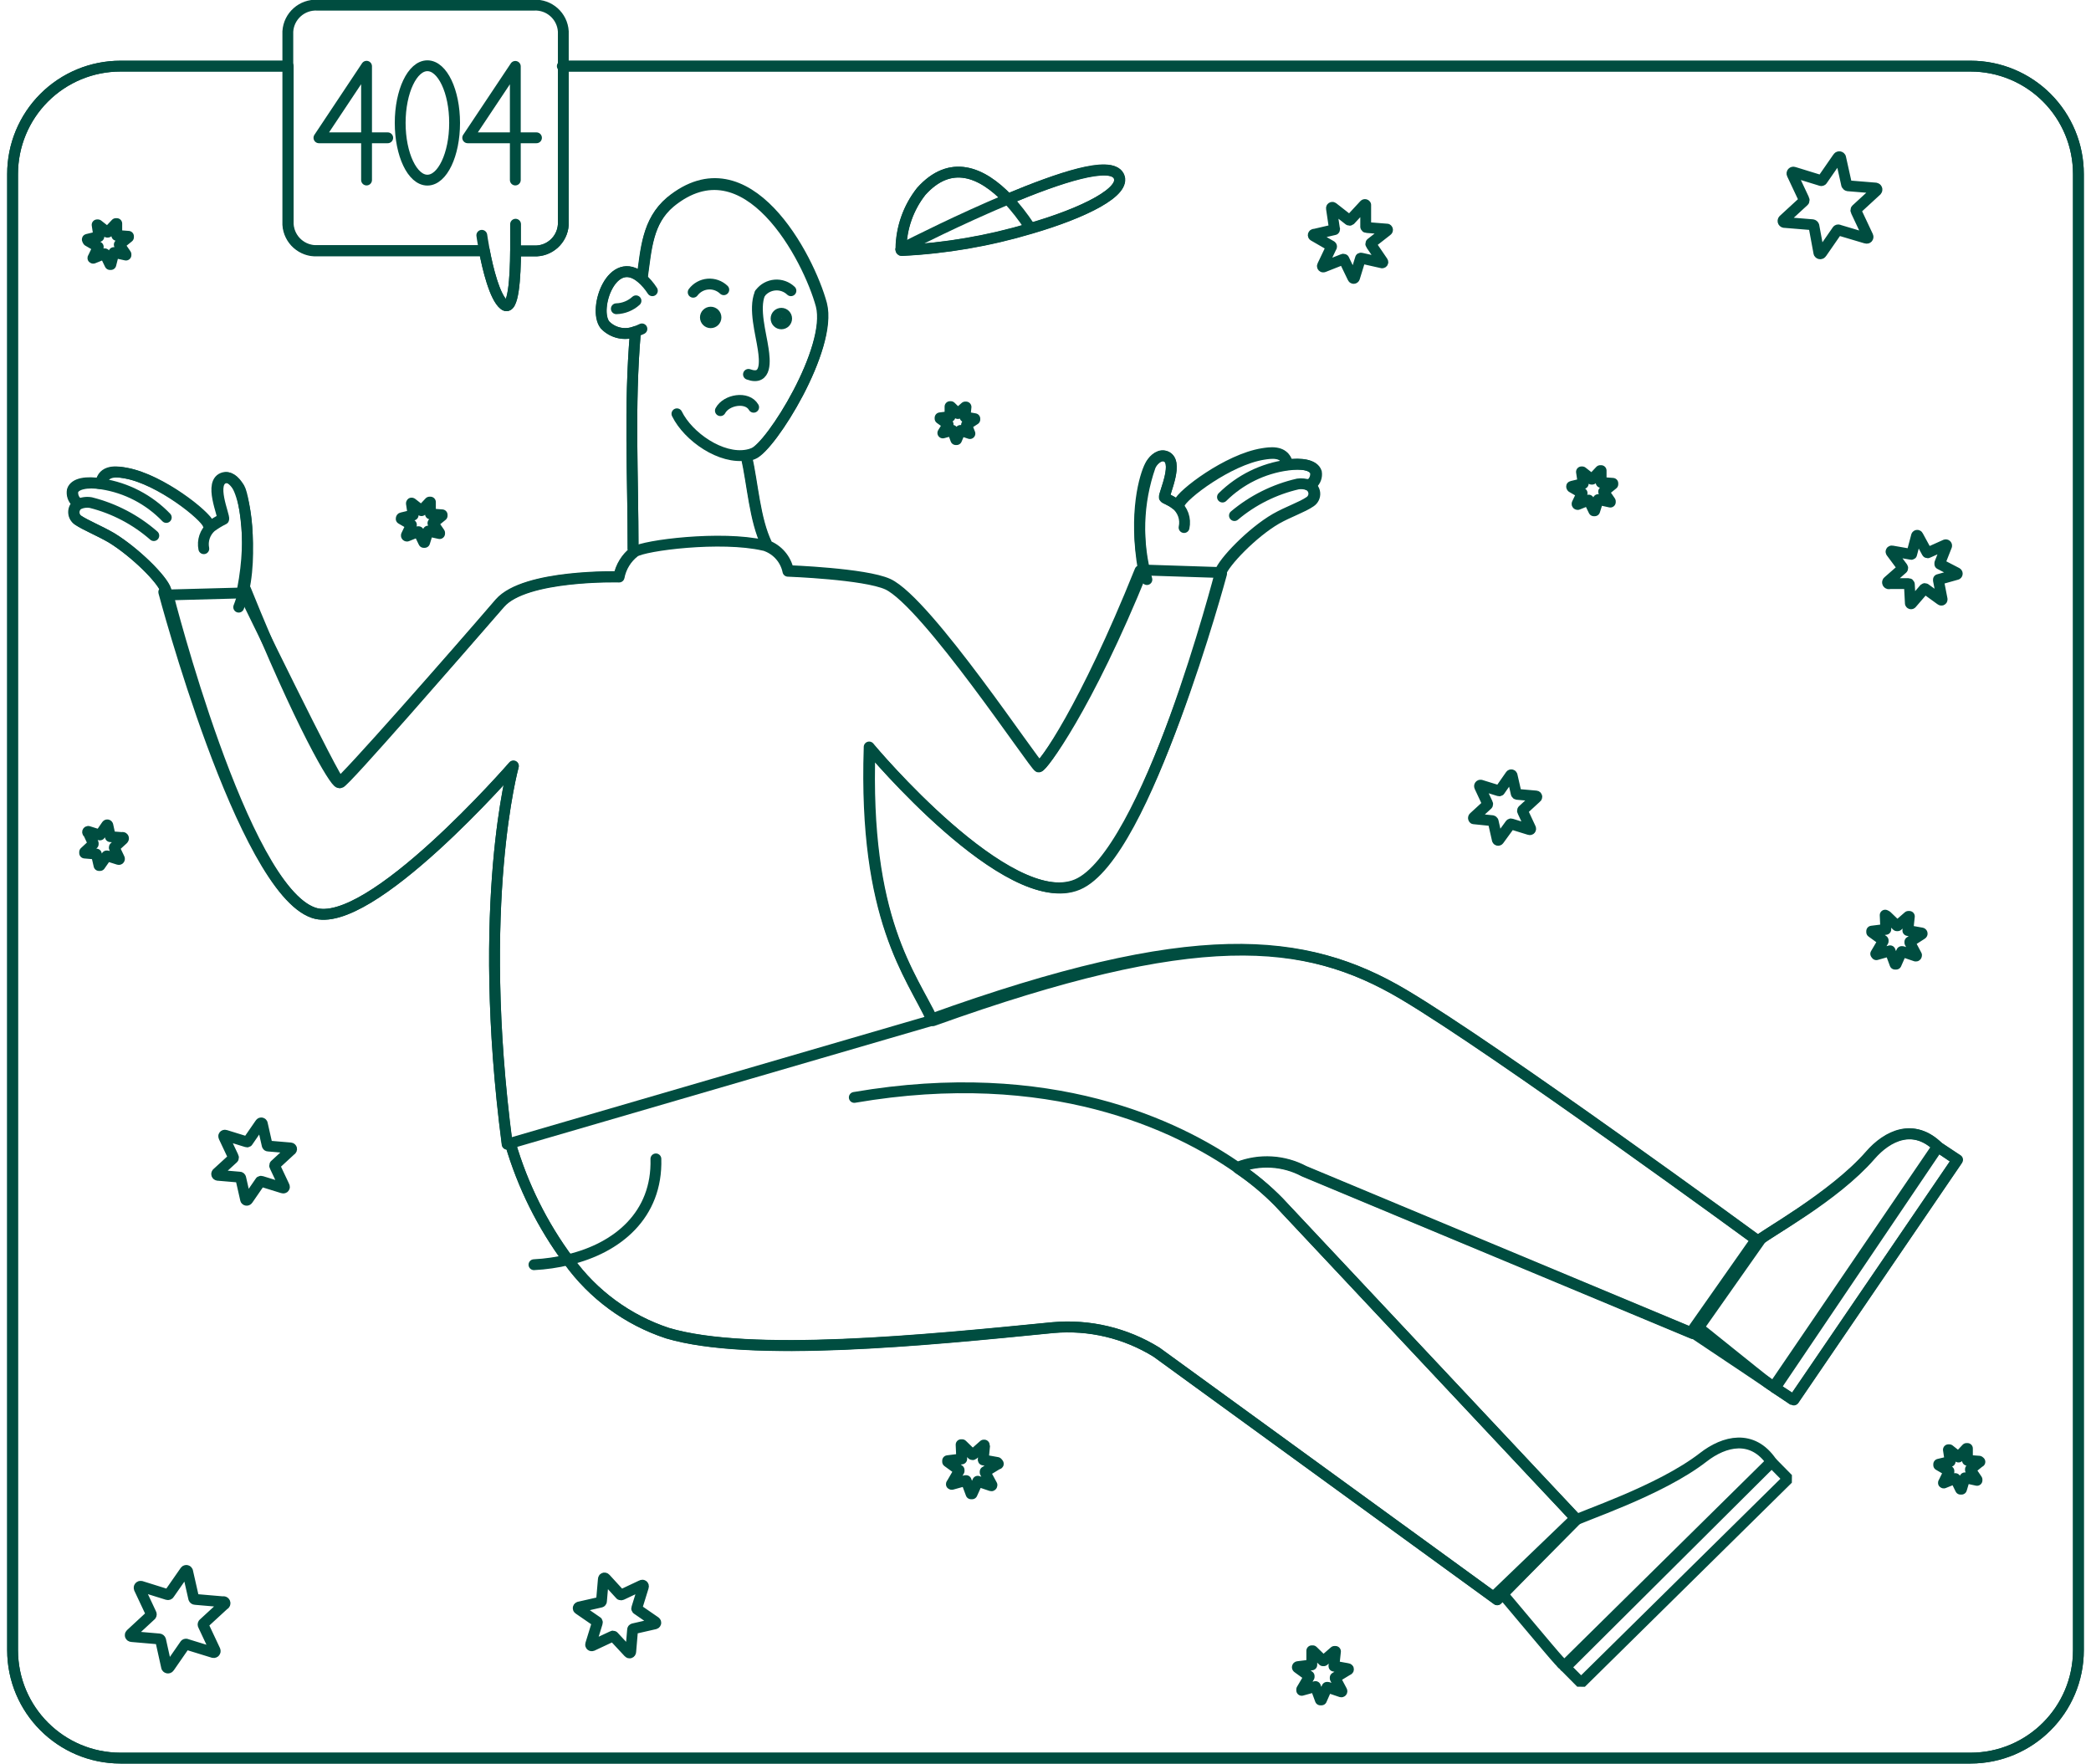
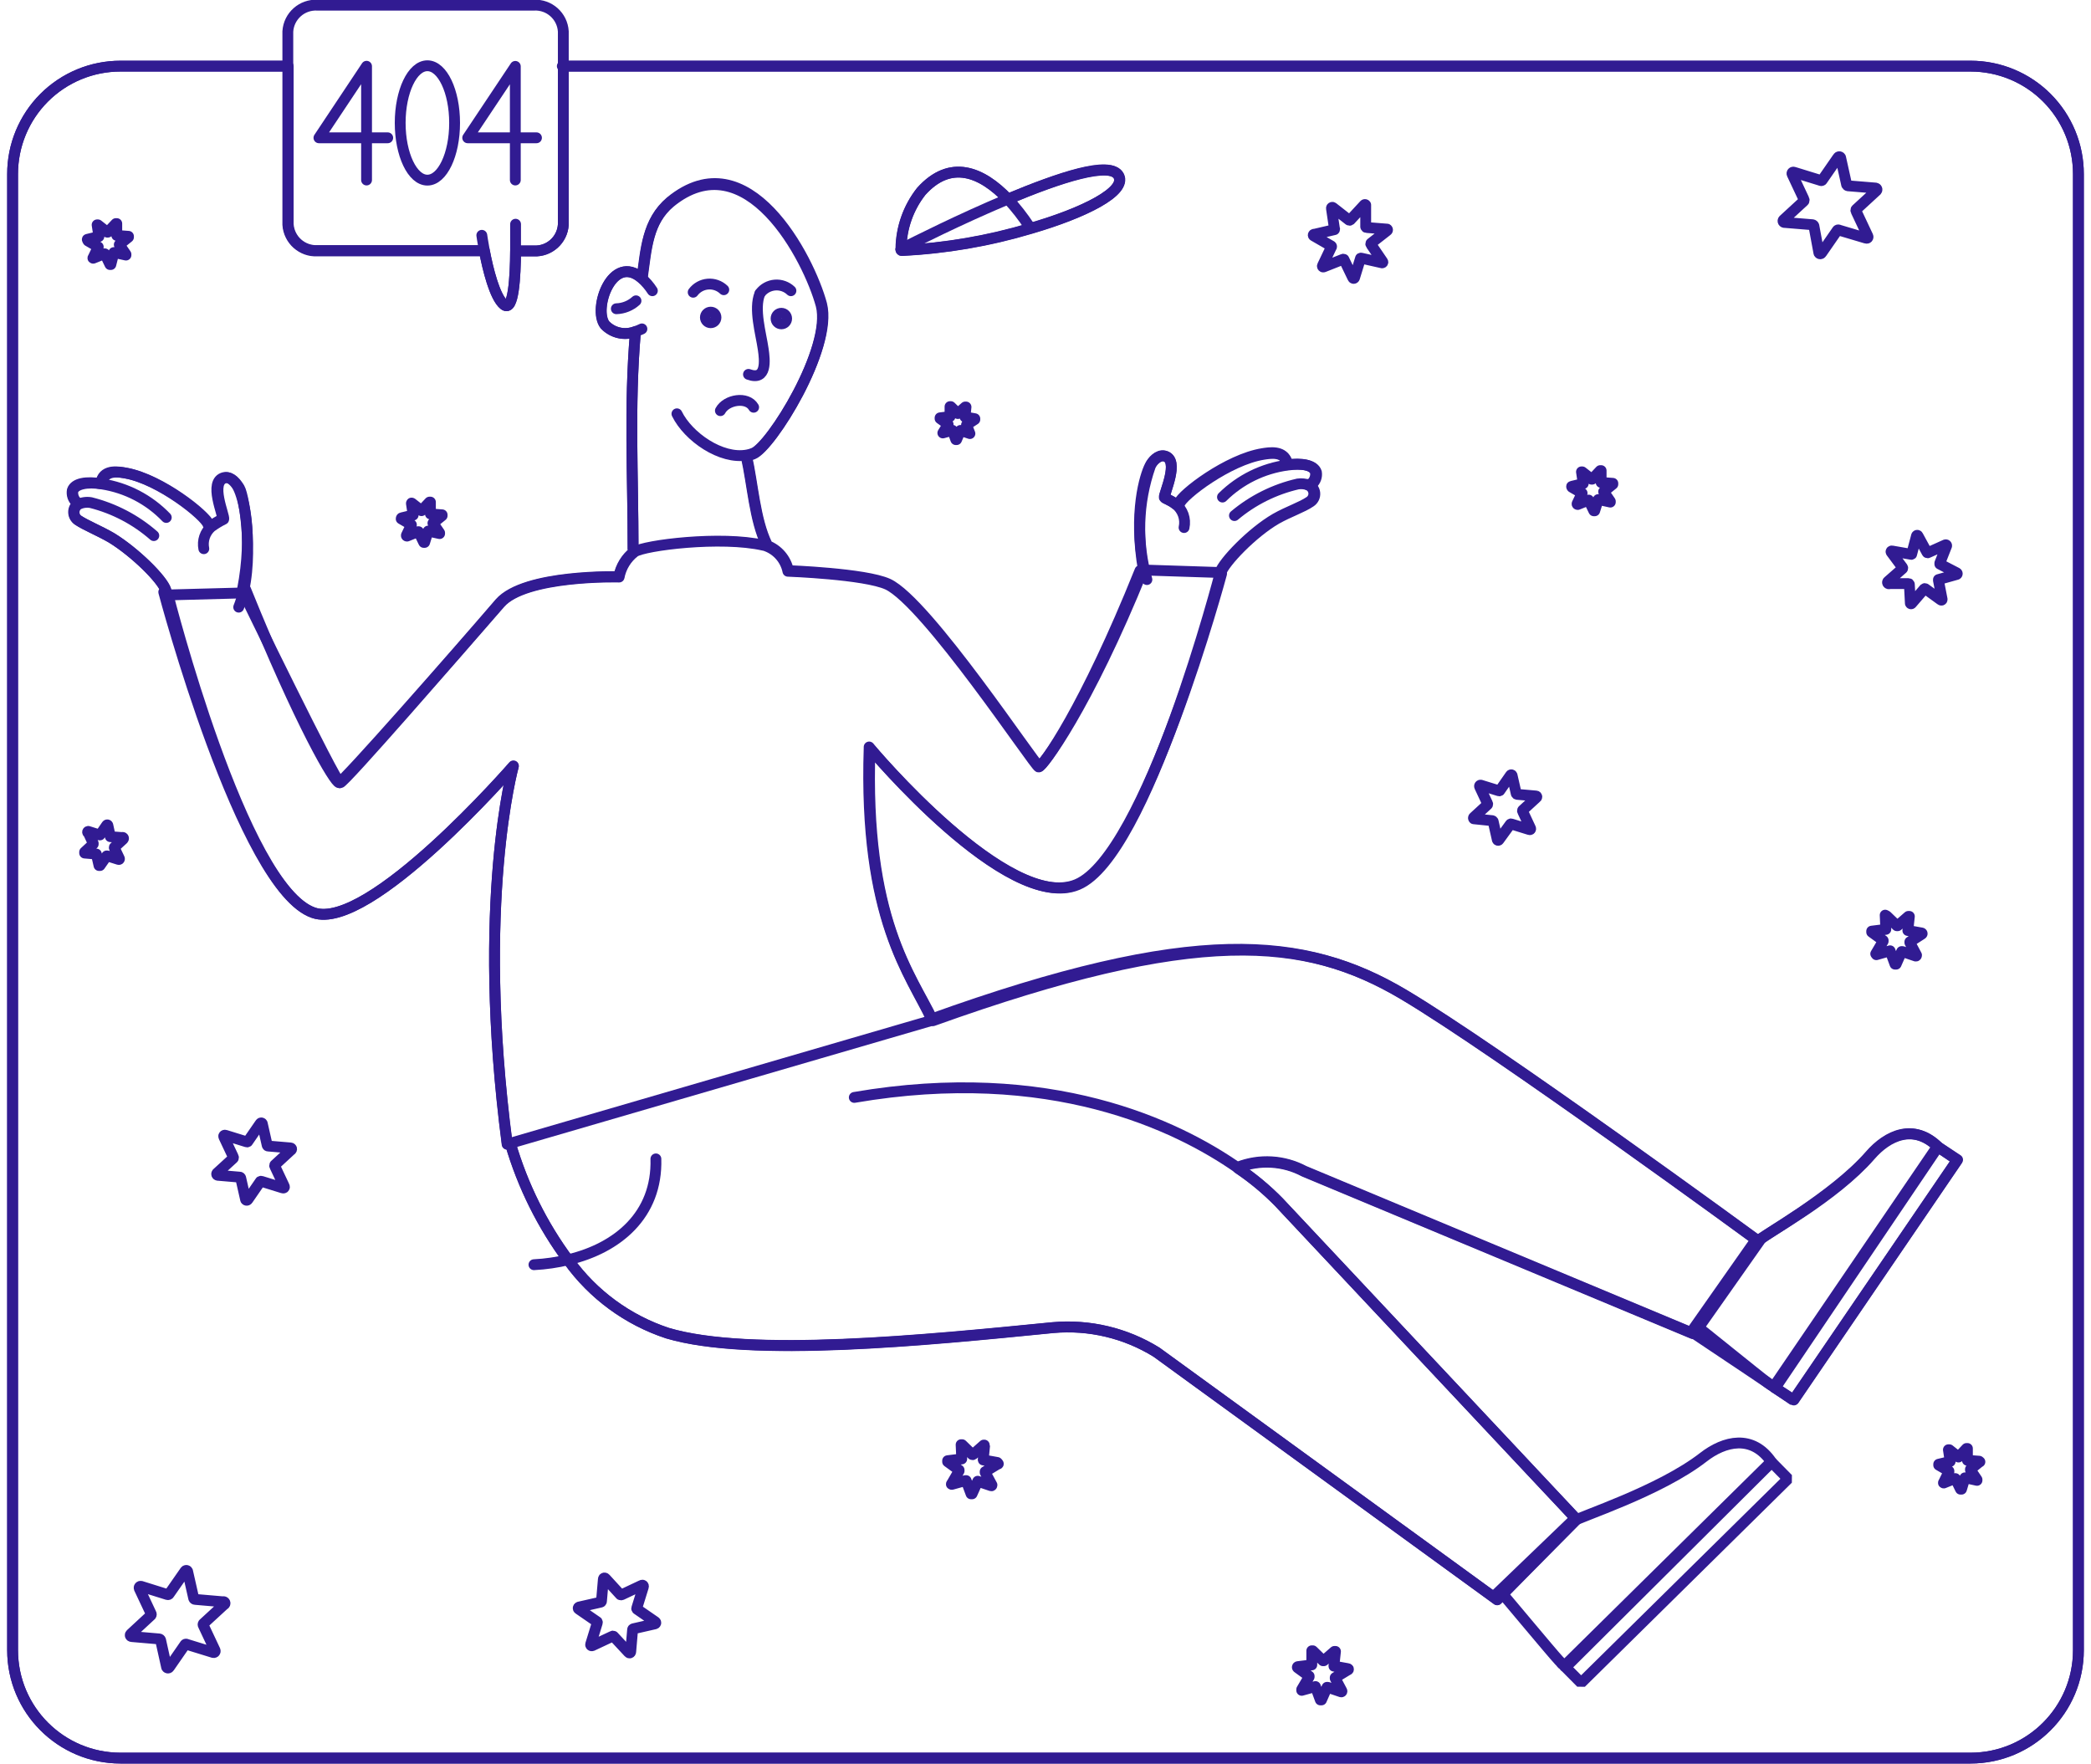
<svg xmlns="http://www.w3.org/2000/svg" id="Layer_1" data-name="Layer 1" viewBox="17 30 166 140">
  <defs>
    <style>
- .cls-1,.cls-2,.cls-3,.cls-4,.cls-6,.cls-7{fill:none;}.cls-2,.cls-3,.cls-4{stroke:#004D40;}.cls-2,.cls-3,.cls-7{stroke-linecap:round;}.cls-2,.cls-7{stroke-linejoin:round;}.cls-2,.cls-3,.cls-4,.cls-5,.cls-6,.cls-7{stroke-width:0.86px;}.cls-3,.cls-4,.cls-5{stroke-miterlimit:10;}.cls-5,.cls-6,.cls-7{stroke:#004D40;}.cls-6{stroke-linecap:square;stroke-linejoin:bevel;}
+ .cls-1,.cls-2,.cls-3,.cls-4,.cls-6,.cls-7{fill:none;}.cls-2,.cls-3,.cls-4{stroke:#311B92;}.cls-2,.cls-3,.cls-7{stroke-linecap:round;}.cls-2,.cls-7{stroke-linejoin:round;}.cls-2,.cls-3,.cls-4,.cls-5,.cls-6,.cls-7{stroke-width:0.86px;}.cls-3,.cls-4,.cls-5{stroke-miterlimit:10;}.cls-5,.cls-6,.cls-7{stroke:#311B92;}.cls-6{stroke-linecap:square;stroke-linejoin:bevel;}
</style>
  </defs>
  <path class="cls-1" d="M88.6,49.89a43,43,0,0,0,10.19-1.75c4.32-1.25,7.67-2.93,7-4.17s-4.73.13-8.81,1.84c-2.1-2.2-4.58-3.19-6.89-.61a7.49,7.49,0,0,0-1.61,4.55l0,0A.07.07,0,0,0,88.6,49.89Z" />
  <path class="cls-1" d="M170.85,121.05h0c-1.94-1.91-4-.93-5.4.66-2.88,3.31-8.1,6.07-8.7,6.64l-5.27,7.49-.07-.05,5.09-7.33s-20.65-15.12-28.09-19.53c-7.82-4.63-16.48-5.42-37.38,2.08l0,0c-1.68-3.65-5.45-8-5-21.63h0s11,13.14,16.5,10.83,11.49-24.67,11.49-24.67h-.14v-.08c.27-.84,2.52-3.19,4.42-4.29,1-.56,2.08-.92,2.7-1.35a.75.75,0,0,0-.14-1.33l.28-.1a1,1,0,0,0,.33-.91c-.18-.58-1.11-.74-2.29-.58l0-.23c-.25-.94-1.39-.74-1.9-.66-2.77.44-6.44,3.25-6.65,3.93l-.28.07c-.41-.33-.85-.45-.88-.53-.11-.24,1.24-3,0-3.29-.49-.11-1,.42-1.14.8-.38.74-1.32,3.66-.51,8.31v0h-.28c-4.45,11-7.73,15.55-8,15.54s-8.92-13.06-12-14.49c-1.82-.83-7.91-1.05-7.91-1.05a2.72,2.72,0,0,0-1.71-2l0-.1c-1-2-1.1-4.78-1.61-7a2.29,2.29,0,0,0,.51-.15c1.39-.55,6.29-8.35,5.41-11.81-1-3.71-5.86-13.16-12-8.16-1.82,1.5-1.91,3.69-2.23,6l0,0c-2.34-2-3.89,2.44-2.92,3.71a2.22,2.22,0,0,0,2.4.54l0,.08c-.5,5.91-.17,11.29-.18,17.21l.09.16a3.32,3.32,0,0,0-1.23,2s-7.47-.2-9.45,2.09C53.13,82,44.33,92.14,44,92.15s-3-4.35-7.41-15.33h-.25c.88-4.57,0-7.33-.33-8.07-.18-.38-.63-.92-1.12-.82-1.3.26,0,3-.13,3.29a6.7,6.7,0,0,0-1,.61l-.16-.18c-.2-.68-3.8-3.58-6.55-4.08-.51-.09-1.65-.32-1.92.62l0,.23c-1.17-.19-2.11,0-2.3.53a1,1,0,0,0,.31.92l.12.17a.77.77,0,0,0,0,1.26c.61.44,1.7.83,2.67,1.41,1.87,1.14,4,3.3,4.3,4.15V77H30s6.19,23.51,11.84,25.43C46.3,104,57.75,90.84,57.75,90.84s-3,10.76-.49,30l.25-.08v.06a29.47,29.47,0,0,0,4.62,9.29A15.76,15.76,0,0,0,70,135.84c6.55,1.95,20.41.58,30.59-.44a13.35,13.35,0,0,1,8.23,1.95L135.86,157l6.27-6.42-23.62-25.17a20.87,20.87,0,0,0-3.26-2.71l0-.06a6.3,6.3,0,0,1,5.24.31l30.85,12.88h.11c3.45,2.31,5.73,3.83,6.31,4.24h0l0,0h0l.08.06h0l1.44,1,13-19.07Z" />
  <path class="cls-2" d="M173.44,35.25H61.72V47.83a2.23,2.23,0,0,1-2.34,2.09H57.93c0,2.07-.18,4.84-.91,4.28s-1.3-2.88-1.57-4.31l-.22,0h-13a2.23,2.23,0,0,1-2.35-2.09V35.25H26.56A8.56,8.56,0,0,0,18,43.82V161a8.57,8.57,0,0,0,8.57,8.57H173.44A8.57,8.57,0,0,0,182,161V43.82A8.56,8.56,0,0,0,173.44,35.25ZM166.9,76.14l1.14-1a.08.08,0,0,0,0-.09l-.9-1.21a.06.06,0,0,1,.06-.1l1.49.26a.06.06,0,0,0,.07,0l.39-1.47a.06.06,0,0,1,.11,0l.73,1.34a.06.06,0,0,0,.08,0l1.38-.62a.07.07,0,0,1,.09.08L171,74.7s0,.06,0,.08l1.35.7a.07.07,0,0,1,0,.12l-1.46.41s0,0,0,.07l.29,1.49a.06.06,0,0,1-.1.06l-1.23-.89a.06.06,0,0,0-.08,0l-1,1.16a.06.06,0,0,1-.11,0l-.08-1.51a.06.06,0,0,0-.06-.06l-1.51,0A.06.06,0,0,1,166.9,76.14Zm-.12,26.57.81.78s0,0,.06,0l.85-.74s.08,0,.08,0l-.12,1.12a0,0,0,0,0,0,0l1.11.2a.05.05,0,0,1,0,.09l-.95.61a0,0,0,0,0,0,.06l.53,1s0,.08-.06.07l-1.06-.36a0,0,0,0,0-.06,0l-.44,1s-.08,0-.09,0l-.39-1.06s0,0,0,0l-1.09.31a0,0,0,0,1-.05-.07l.59-1s0,0,0-.06l-.91-.66s0-.08,0-.08l1.12-.14a.05.05,0,0,0,0,0l-.05-1.13A0,0,0,0,1,166.78,102.71Zm-8.2-55.25,1.63-1.5a.14.14,0,0,0,0-.14l-.94-2a.11.11,0,0,1,.14-.15l2.11.65a.11.11,0,0,0,.13,0l1.26-1.82a.12.12,0,0,1,.21,0l.48,2.16a.14.14,0,0,0,.11.09l2.2.18a.12.12,0,0,1,.07.2l-1.63,1.5a.13.13,0,0,0,0,.13l.94,2a.11.11,0,0,1-.14.15L163,48.27a.11.11,0,0,0-.13,0l-1.26,1.82a.12.12,0,0,1-.21,0L161,47.93a.14.14,0,0,0-.11-.09l-2.2-.18A.12.12,0,0,1,158.58,47.46Zm-16.8,21.15.91-.22s0,0,0,0l-.14-.93s0,0,.06,0l.74.58a0,0,0,0,0,.05,0l.64-.68a0,0,0,0,1,.07,0v.94a0,0,0,0,0,0,0l.93.07a0,0,0,0,1,0,.07l-.73.59a0,0,0,0,0,0,0l.53.77a0,0,0,0,1,0,.06l-.91-.2s0,0-.05,0l-.28.89a0,0,0,0,1-.07,0l-.41-.85,0,0-.87.35s-.06,0-.05-.06l.4-.84s0,0,0,0l-.81-.47S141.74,68.61,141.78,68.61ZM134,94.88l1.09-1a.08.08,0,0,0,0-.09l-.63-1.35a.08.08,0,0,1,.09-.11l1.42.44a.08.08,0,0,0,.09,0l.85-1.22a.07.07,0,0,1,.13,0l.33,1.45a.09.09,0,0,0,.07.06l1.48.13a.07.07,0,0,1,.05.13l-1.09,1a.08.08,0,0,0,0,.09l.63,1.35a.07.07,0,0,1-.09.1L137,95.42a.08.08,0,0,0-.09,0L136,96.67a.07.07,0,0,1-.13,0l-.33-1.46a.11.11,0,0,0-.07-.06L134,95A.08.08,0,0,1,134,94.88ZM121.35,48.6l1.59-.37a.05.05,0,0,0,0-.07l-.24-1.62a.07.07,0,0,1,.11-.07l1.28,1a.08.08,0,0,0,.1,0l1.11-1.2a.07.07,0,0,1,.12,0V48a.07.07,0,0,0,.07.06l1.63.13a.07.07,0,0,1,0,.12l-1.28,1a.08.08,0,0,0,0,.1l.92,1.35a.06.06,0,0,1-.07.1l-1.6-.36a.09.09,0,0,0-.08,0l-.48,1.56a.07.07,0,0,1-.13,0l-.71-1.47a.08.08,0,0,0-.09,0l-1.52.6a.07.07,0,0,1-.09-.1l.7-1.47a.06.06,0,0,0,0-.09l-1.42-.82A.07.07,0,0,1,121.35,48.6ZM90.13,45.2c2.31-2.58,4.79-1.59,6.89.61,4.08-1.71,8.19-3.05,8.81-1.84s-2.72,2.92-7,4.17A43,43,0,0,1,88.6,49.89a.07.07,0,0,1-.06-.12l0,0A7.49,7.49,0,0,1,90.13,45.2ZM94,64.42a0,0,0,0,1,0,0l-.75-.25s0,0,0,0l-.31.73a0,0,0,0,1-.06,0l-.27-.74s0,0,0,0l-.76.21s0,0,0,0l.42-.68a.06.06,0,0,0,0,0l-.64-.46s0-.06,0-.06l.79-.1a0,0,0,0,0,0,0l0-.79s0,0,.06,0l.56.55h0l.59-.52s.06,0,.06,0l-.08.79s0,0,0,0l.78.14s0,.05,0,.06l-.66.43a0,0,0,0,0,0,0ZM48.89,71.11l.91-.22s0,0,0,0l-.14-.93s0-.06.06,0l.74.58s0,0,0,0l.64-.68a0,0,0,0,1,.07,0v.94a0,0,0,0,0,0,0l.93.07a0,0,0,0,1,0,.07l-.73.59a0,0,0,0,0,0,0l.53.77a0,0,0,0,1,0,.06l-.91-.2s0,0,0,0l-.28.9a0,0,0,0,1-.07,0l-.41-.85s0,0-.05,0l-.87.35s-.06,0-.05-.06l.4-.84s0,0,0,0l-.81-.47S48.85,71.11,48.89,71.11ZM23.94,49l.91-.22s0,0,0,0l-.14-.93s0,0,.06,0l.74.58s0,0,.05,0l.64-.68a0,0,0,0,1,.07,0v.94a0,0,0,0,0,0,0l.93.07a0,0,0,0,1,0,.07l-.73.59a0,0,0,0,0,0,0l.53.77a0,0,0,0,1,0,.06l-.91-.2s0,0-.05,0L25.8,51a0,0,0,0,1-.07,0l-.41-.85-.05,0-.87.35s-.06,0,0-.06l.4-.84s0,0,0,0l-.81-.47S23.9,49,23.94,49Zm2.83,47.63-.69.63a.07.07,0,0,0,0,.06l.4.84a.05.05,0,0,1-.06.07l-.89-.28s0,0-.06,0l-.53.76s-.08,0-.08,0l-.21-.91s0,0,0,0l-.93-.08a0,0,0,0,1,0-.08l.68-.63a0,0,0,0,0,0-.06l-.39-.84A.05.05,0,0,1,24,96l.89.28s0,0,.05,0l.53-.77a.05.05,0,0,1,.09,0l.2.91a.1.1,0,0,0,0,0l.93.07A.05.05,0,0,1,26.77,96.62Zm8,60.77-1.63,1.5a.12.12,0,0,0,0,.13l.94,2a.12.12,0,0,1-.14.16l-2.11-.65a.11.11,0,0,0-.13,0l-1.26,1.82a.12.12,0,0,1-.21,0l-.48-2.16a.13.13,0,0,0-.11-.09l-2.2-.19a.11.11,0,0,1-.07-.19l1.62-1.5a.12.12,0,0,0,0-.14l-.94-2a.12.12,0,0,1,.14-.16l2.11.66a.11.11,0,0,0,.13-.05l1.26-1.81a.11.11,0,0,1,.2,0l.49,2.16a.12.12,0,0,0,.11.08l2.2.19A.12.12,0,0,1,34.79,157.39Zm5.34-36.11-1.29,1.19a.09.09,0,0,0,0,.11l.75,1.59a.09.09,0,0,1-.11.13l-1.68-.52a.11.11,0,0,0-.11,0l-1,1.45a.1.1,0,0,1-.17,0l-.39-1.72a.08.08,0,0,0-.08-.07l-1.75-.15a.1.1,0,0,1-.06-.16l1.3-1.19a.11.11,0,0,0,0-.11l-.75-1.59a.09.09,0,0,1,.11-.13l1.68.52a.09.09,0,0,0,.1,0l1-1.45a.09.09,0,0,1,.16,0l.39,1.72a.08.08,0,0,0,.08.07l1.76.15A.09.09,0,0,1,40.13,121.28ZM69,158.91l-1.71.39a.08.08,0,0,0-.07.08l-.15,1.76a.09.09,0,0,1-.16.05l-1.2-1.29a.08.08,0,0,0-.1,0l-1.6.75a.09.09,0,0,1-.12-.11l.52-1.69a.1.1,0,0,0,0-.1l-1.45-1a.09.09,0,0,1,0-.17l1.72-.39a.08.08,0,0,0,.07-.08l.15-1.75a.09.09,0,0,1,.16-.06l1.19,1.3a.14.14,0,0,0,.11,0l1.59-.75a.09.09,0,0,1,.13.11l-.52,1.68a.08.08,0,0,0,0,.1l1.45,1A.09.09,0,0,1,69,158.91Zm27.21-12.69-1,.61s0,0,0,.06l.54,1s0,.08-.06.06l-1.07-.36a.05.05,0,0,0,0,0l-.45,1s-.07,0-.08,0l-.39-1.05a0,0,0,0,0-.06,0l-1.08.3s-.08,0,0-.07l.58-1a0,0,0,0,0,0-.07l-.91-.66a0,0,0,0,1,0-.08l1.12-.14a.07.07,0,0,0,0,0l-.05-1.13a0,0,0,0,1,.08,0l.8.78a.06.06,0,0,0,.07,0l.85-.75s.08,0,.07,0l-.11,1.12a.07.07,0,0,0,0,.06l1.11.2S96.28,146.2,96.25,146.22ZM124,162.57l-1,.61a0,0,0,0,0,0,.06l.53,1a.05.05,0,0,1-.06.07l-1.06-.36a0,0,0,0,0-.06,0l-.44,1s-.08,0-.09,0l-.39-1.06s0,0,0,0l-1.09.3a0,0,0,0,1,0-.07l.59-1a0,0,0,0,0,0-.06l-.91-.66a.05.05,0,0,1,0-.09l1.12-.14a0,0,0,0,0,0,0l0-1.12a0,0,0,0,1,.08,0l.81.79s0,0,.06,0l.85-.74s.08,0,.08,0l-.12,1.12s0,.05,0,.05l1.11.2A.05.05,0,0,1,124,162.57Zm33.91-22.39h0l-.08-.06h0l0,0h0c-.58-.41-2.86-1.93-6.31-4.24h-.11L120.53,123a6.3,6.3,0,0,0-5.24-.31l0,.06a20.87,20.87,0,0,1,3.26,2.71l23.62,25.17L135.86,157l-27.05-19.66a13.35,13.35,0,0,0-8.23-1.95c-10.18,1-24,2.39-30.59.44a15.76,15.76,0,0,1-7.85-5.76,29.47,29.47,0,0,1-4.62-9.29v-.06l-.25.08c-2.53-19.21.49-30,.49-30S46.3,104,41.88,102.46C36.23,100.54,30,77,30,77h.14v-.16c-.26-.85-2.43-3-4.3-4.15-1-.58-2.06-1-2.67-1.41a.77.77,0,0,1,0-1.26l-.12-.17a1,1,0,0,1-.31-.92c.19-.58,1.13-.72,2.3-.53l0-.23c.27-.94,1.41-.71,1.92-.62,2.75.5,6.35,3.4,6.55,4.08l.16.18a6.7,6.7,0,0,1,1-.61c.11-.24-1.17-3,.13-3.29.49-.1.94.44,1.12.82.37.74,1.21,3.5.33,8.07h.25c4.45,11,7.1,15.34,7.41,15.33S53.13,82,56.67,77.87c2-2.29,9.45-2.09,9.45-2.09a3.32,3.32,0,0,1,1.23-2l-.09-.16c0-5.92-.32-11.3.18-17.21l0-.08a2.22,2.22,0,0,1-2.4-.54c-1-1.27.58-5.74,2.92-3.71l0,0c.32-2.27.41-4.46,2.23-6,6.1-5,11,4.45,12,8.16.88,3.46-4,11.26-5.41,11.81a2.29,2.29,0,0,1-.51.15c.51,2.25.65,5,1.61,7l0,.1a2.72,2.72,0,0,1,1.71,2s6.09.22,7.91,1.05c3.11,1.43,11.71,14.48,12,14.49s3.59-4.55,8-15.54h.28v0c-.81-4.65.13-7.57.51-8.31.19-.38.65-.91,1.14-.8,1.29.29-.06,3.05,0,3.29,0,.08.47.2.88.53l.28-.07c.21-.68,3.88-3.49,6.65-3.93.51-.08,1.65-.28,1.9.66l0,.23c1.18-.16,2.11,0,2.29.58a1,1,0,0,1-.33.91l-.28.1a.75.75,0,0,1,.14,1.33c-.62.43-1.72.79-2.7,1.35-1.9,1.1-4.15,3.45-4.42,4.29v.08h.14s-6,22.36-11.49,24.67S86.07,89.4,86.07,89.4h0c-.48,13.67,3.29,18,5,21.63l0,0c20.9-7.5,29.56-6.71,37.38-2.08,7.44,4.41,28.09,19.53,28.09,19.53l-5.09,7.33.07.05,5.27-7.49c.6-.57,5.82-3.33,8.7-6.64,1.38-1.59,3.46-2.57,5.4-.66h0l1.52,1-13,19.07Zm16.25,5.87-.73.59a0,0,0,0,0,0,.05l.52.77a0,0,0,0,1,0,.06l-.91-.2a0,0,0,0,0-.05,0l-.27.9a0,0,0,0,1-.08,0l-.41-.84s0,0-.05,0l-.87.35s-.06,0,0-.06l.41-.84s0,0,0-.05l-.81-.47s0-.07,0-.07l.91-.22s0,0,0,0l-.14-.93a0,0,0,0,1,.07,0l.73.58s0,0,0,0l.64-.68a0,0,0,0,1,.07,0v.94a0,0,0,0,0,0,0l.93.07A0,0,0,0,1,174.18,146.05Z" />
  <path class="cls-1" d="M170.85,121.05h0l0,0-13,19.07c-.58-.41-2.86-1.93-6.31-4.24h-.11l0-.05.07.05,5.27-7.49c.6-.57,5.82-3.33,8.7-6.64C166.83,120.12,168.91,119.14,170.85,121.05Z" />
  <path class="cls-1" d="M36.35,76.82h.25c4.45,11,7.1,15.34,7.41,15.33S53.13,82,56.67,77.87c2-2.29,9.45-2.09,9.45-2.09a3.32,3.32,0,0,1,1.23-2c.75-.47,6.87-1.3,10.25-.52a.83.83,0,0,1,.21.06,2.72,2.72,0,0,1,1.71,2s6.09.22,7.91,1.05c3.11,1.43,11.71,14.48,12,14.49s3.59-4.55,8-15.54h.28l6.14.2h.14s-6,22.36-11.49,24.67S86.07,89.4,86.07,89.4h0c-.48,13.67,3.29,18,5,21.63h0l-33.49,9.7-.25.08c-2.53-19.21.49-30,.49-30S46.3,104,41.88,102.46C36.23,100.54,30,77,30,77h.14Z" />
  <path class="cls-2" d="M115.29,122.65a6.3,6.3,0,0,1,5.24.31l30.85,12.88,0-.05,5.09-7.33s-20.65-15.12-28.09-19.53c-7.82-4.63-16.63-5.53-37.53,2" />
  <path class="cls-2" d="M57.52,120.79a29.47,29.47,0,0,0,4.62,9.29A15.76,15.76,0,0,0,70,135.84c6.55,1.95,20.41.58,30.59-.44a13.35,13.35,0,0,1,8.23,1.95L135.86,157l6.27-6.42-23.62-25.17a20.87,20.87,0,0,0-3.26-2.71c-4.79-3.34-14.88-8.25-30.43-5.58" />
  <circle class="cls-2" cx="79.03" cy="55.29" r="0.42" />
  <circle class="cls-2" cx="73.42" cy="55.2" r="0.42" />
  <line class="cls-2" x1="46.1" y1="40.94" x2="47.78" y2="40.94" />
  <polygon class="cls-2" points="46.1 40.94 46.1 35.26 42.32 40.94 46.1 40.94" />
  <line class="cls-2" x1="46.1" y1="44.29" x2="46.1" y2="40.94" />
  <line class="cls-2" x1="57.91" y1="40.94" x2="59.59" y2="40.94" />
  <polygon class="cls-2" points="57.91 40.94 57.91 35.27 54.13 40.94 57.91 40.94" />
  <line class="cls-2" x1="57.91" y1="44.29" x2="57.91" y2="40.94" />
  <ellipse class="cls-2" cx="50.93" cy="39.76" rx="2.16" ry="4.54" />
  <path class="cls-3" d="M68,52c.32-2.27.41-4.46,2.23-6,6.1-5,11,4.45,12,8.16.88,3.46-4,11.26-5.41,11.81a2.29,2.29,0,0,1-.51.15c-2.06.38-4.68-1.45-5.57-3.27" />
  <path class="cls-4" d="M67.26,73.62c0-5.92-.32-11.3.18-17.21" />
  <path class="cls-4" d="M76.18,66l.06.24c.51,2.25.65,5,1.61,7" />
  <path class="cls-3" d="M68.79,53.08a4.74,4.74,0,0,0-.86-1c-2.34-2-3.89,2.44-2.92,3.71a2.22,2.22,0,0,0,2.4.54,3.5,3.5,0,0,0,.55-.22" />
  <path class="cls-3" d="M88.52,49.75a7.49,7.49,0,0,1,1.61-4.55c2.31-2.58,4.79-1.59,6.89.61A16.71,16.71,0,0,1,98.73,48" />
  <path class="cls-4" d="M97,45.81c-3.73,1.56-7.44,3.43-8.46,3.95h0a.07.07,0,0,0,.06.12,43,43,0,0,0,10.19-1.75c4.32-1.25,7.67-2.93,7-4.17S101.1,44.1,97,45.81Z" />
  <path class="cls-3" d="M74.46,53a1.63,1.63,0,0,0-2.43.2" />
  <path class="cls-3" d="M79.79,53.08a1.64,1.64,0,0,0-2.44.19" />
  <path class="cls-2" d="M74.19,62.6c.47-.88,2.13-1.16,2.64-.27" />
  <path class="cls-3" d="M67.49,53.88a2.43,2.43,0,0,1-1.56.63" />
  <path class="cls-3" d="M77.32,53.32c-.49,1.22.09,3.14.27,4.4.13.87.31,2.54-1.17,2" />
  <path class="cls-3" d="M69.07,122c.13,4.46-3.06,7.08-6.93,8a14.83,14.83,0,0,1-2.75.4" />
  <polygon class="cls-6" points="157.93 140.18 159.37 141.16 172.38 122.09 170.85 121.05 170.8 121.02 157.81 140.09 157.8 140.09 157.83 140.11 157.85 140.12 157.93 140.18" />
  <path class="cls-2" d="M58.07,49.92h1.31a2.23,2.23,0,0,0,2.34-2.09V32.5a2.22,2.22,0,0,0-2.34-2.09H42.2a2.23,2.23,0,0,0-2.35,2.09V47.83a2.23,2.23,0,0,0,2.35,2.09h13" />
  <path class="cls-2" d="M55.25,48.68s.07.5.2,1.2c.27,1.43.81,3.71,1.57,4.31s.89-2.21.91-4.28c0-1.16,0-2.11,0-2.11" />
  <path class="cls-2" d="M30.18,76.86c-.26-.85-2.43-3-4.3-4.15-1-.58-2.06-1-2.67-1.41a.77.77,0,0,1,0-1.26,1.66,1.66,0,0,1,1-.14,12.05,12.05,0,0,1,5,2.62" />
  <path class="cls-2" d="M33.6,71.65c-.2-.68-3.8-3.58-6.55-4.08-.51-.09-1.65-.32-1.92.62" />
  <path class="cls-2" d="M30.2,71.08a9,9,0,0,0-5.11-2.66c-1.17-.19-2.11,0-2.3.53a1,1,0,0,0,.31.92" />
  <path class="cls-2" d="M33.18,73.56a1.83,1.83,0,0,1,.58-1.73,6.7,6.7,0,0,1,1-.61c.11-.24-1.17-3,.13-3.29.49-.1.9.46,1.12.82.4.66,1.28,6.12-.06,9.45" />
  <path class="cls-2" d="M113.92,75.48c.27-.84,2.52-3.19,4.42-4.29,1-.56,2.08-.92,2.7-1.35a.75.75,0,0,0-.14-1.33,1.81,1.81,0,0,0-.86-.09A12,12,0,0,0,115,70.93" />
  <path class="cls-2" d="M110.64,70c.21-.68,3.88-3.49,6.65-3.93.51-.08,1.65-.28,1.9.66" />
  <path class="cls-2" d="M114.05,69.46a9.07,9.07,0,0,1,5.17-2.54c1.18-.16,2.11,0,2.29.58a1,1,0,0,1-.33.91" />
  <path class="cls-2" d="M111,71.88a1.85,1.85,0,0,0-.66-1.85c-.41-.33-.85-.45-.88-.53-.11-.24,1.24-3,0-3.29-.49-.11-1,.42-1.14.8a14.94,14.94,0,0,0-.27,9" />
  <path class="cls-2" d="M61.64,35.25h111.8A8.56,8.56,0,0,1,182,43.82V161a8.57,8.57,0,0,1-8.57,8.57H26.56A8.57,8.57,0,0,1,18,161V43.82a8.56,8.56,0,0,1,8.57-8.57H39.79" />
  <path class="cls-6" d="M157.32,139.76c-.58-.41-5.61-4.51-5.63-4.48" />
  <path class="cls-6" d="M151.63,135.22l4.52-6.44c.6-.57,6.42-3.76,9.3-7.07,1.38-1.59,3.46-2.57,5.4-.66h0l-12.92,19.13h0l-.08-.06" />
  <polygon class="cls-6" points="141.29 162.36 142.52 163.6 158.95 147.4 157.65 146.08 157.62 146.04 141.19 162.25 141.18 162.25 141.21 162.28 141.22 162.29 141.29 162.36" />
  <path class="cls-6" d="M140.77,161.83c-.49-.51-4.63-5.5-4.65-5.48" />
  <path class="cls-6" d="M136.07,156.28l5.67-5.45c.7-.44,7-2.44,10.48-5.14,1.67-1.3,3.9-1.86,5.43.39h0l-16.36,16.28h0l-.07-.07" />
  <path class="cls-7" d="M86.07,89.4s11,13.14,16.5,10.83,11.31-24.78,11.31-24.78l-6.15-.2c-4.45,11-8,15.65-8.27,15.64s-8.92-13.06-12-14.49c-1.82-.83-7.91-1.05-7.91-1.05a2.72,2.72,0,0,0-1.71-2,.83.83,0,0,0-.21-.06c-3.38-.78-9.5,0-10.25.52a3.32,3.32,0,0,0-1.23,2s-7.47-.2-9.45,2.09C53.13,82,44.33,92.14,44,92.15s-7.66-15.08-7.66-15.08l-6,.16s5.91,23.31,11.56,25.23C46.3,104,57.75,90.84,57.75,90.84s-3,10.76-.49,30l.25-.08L91,111h0c-1.68-3.65-5.45-8-5-21.63v-.07" />
</svg>
